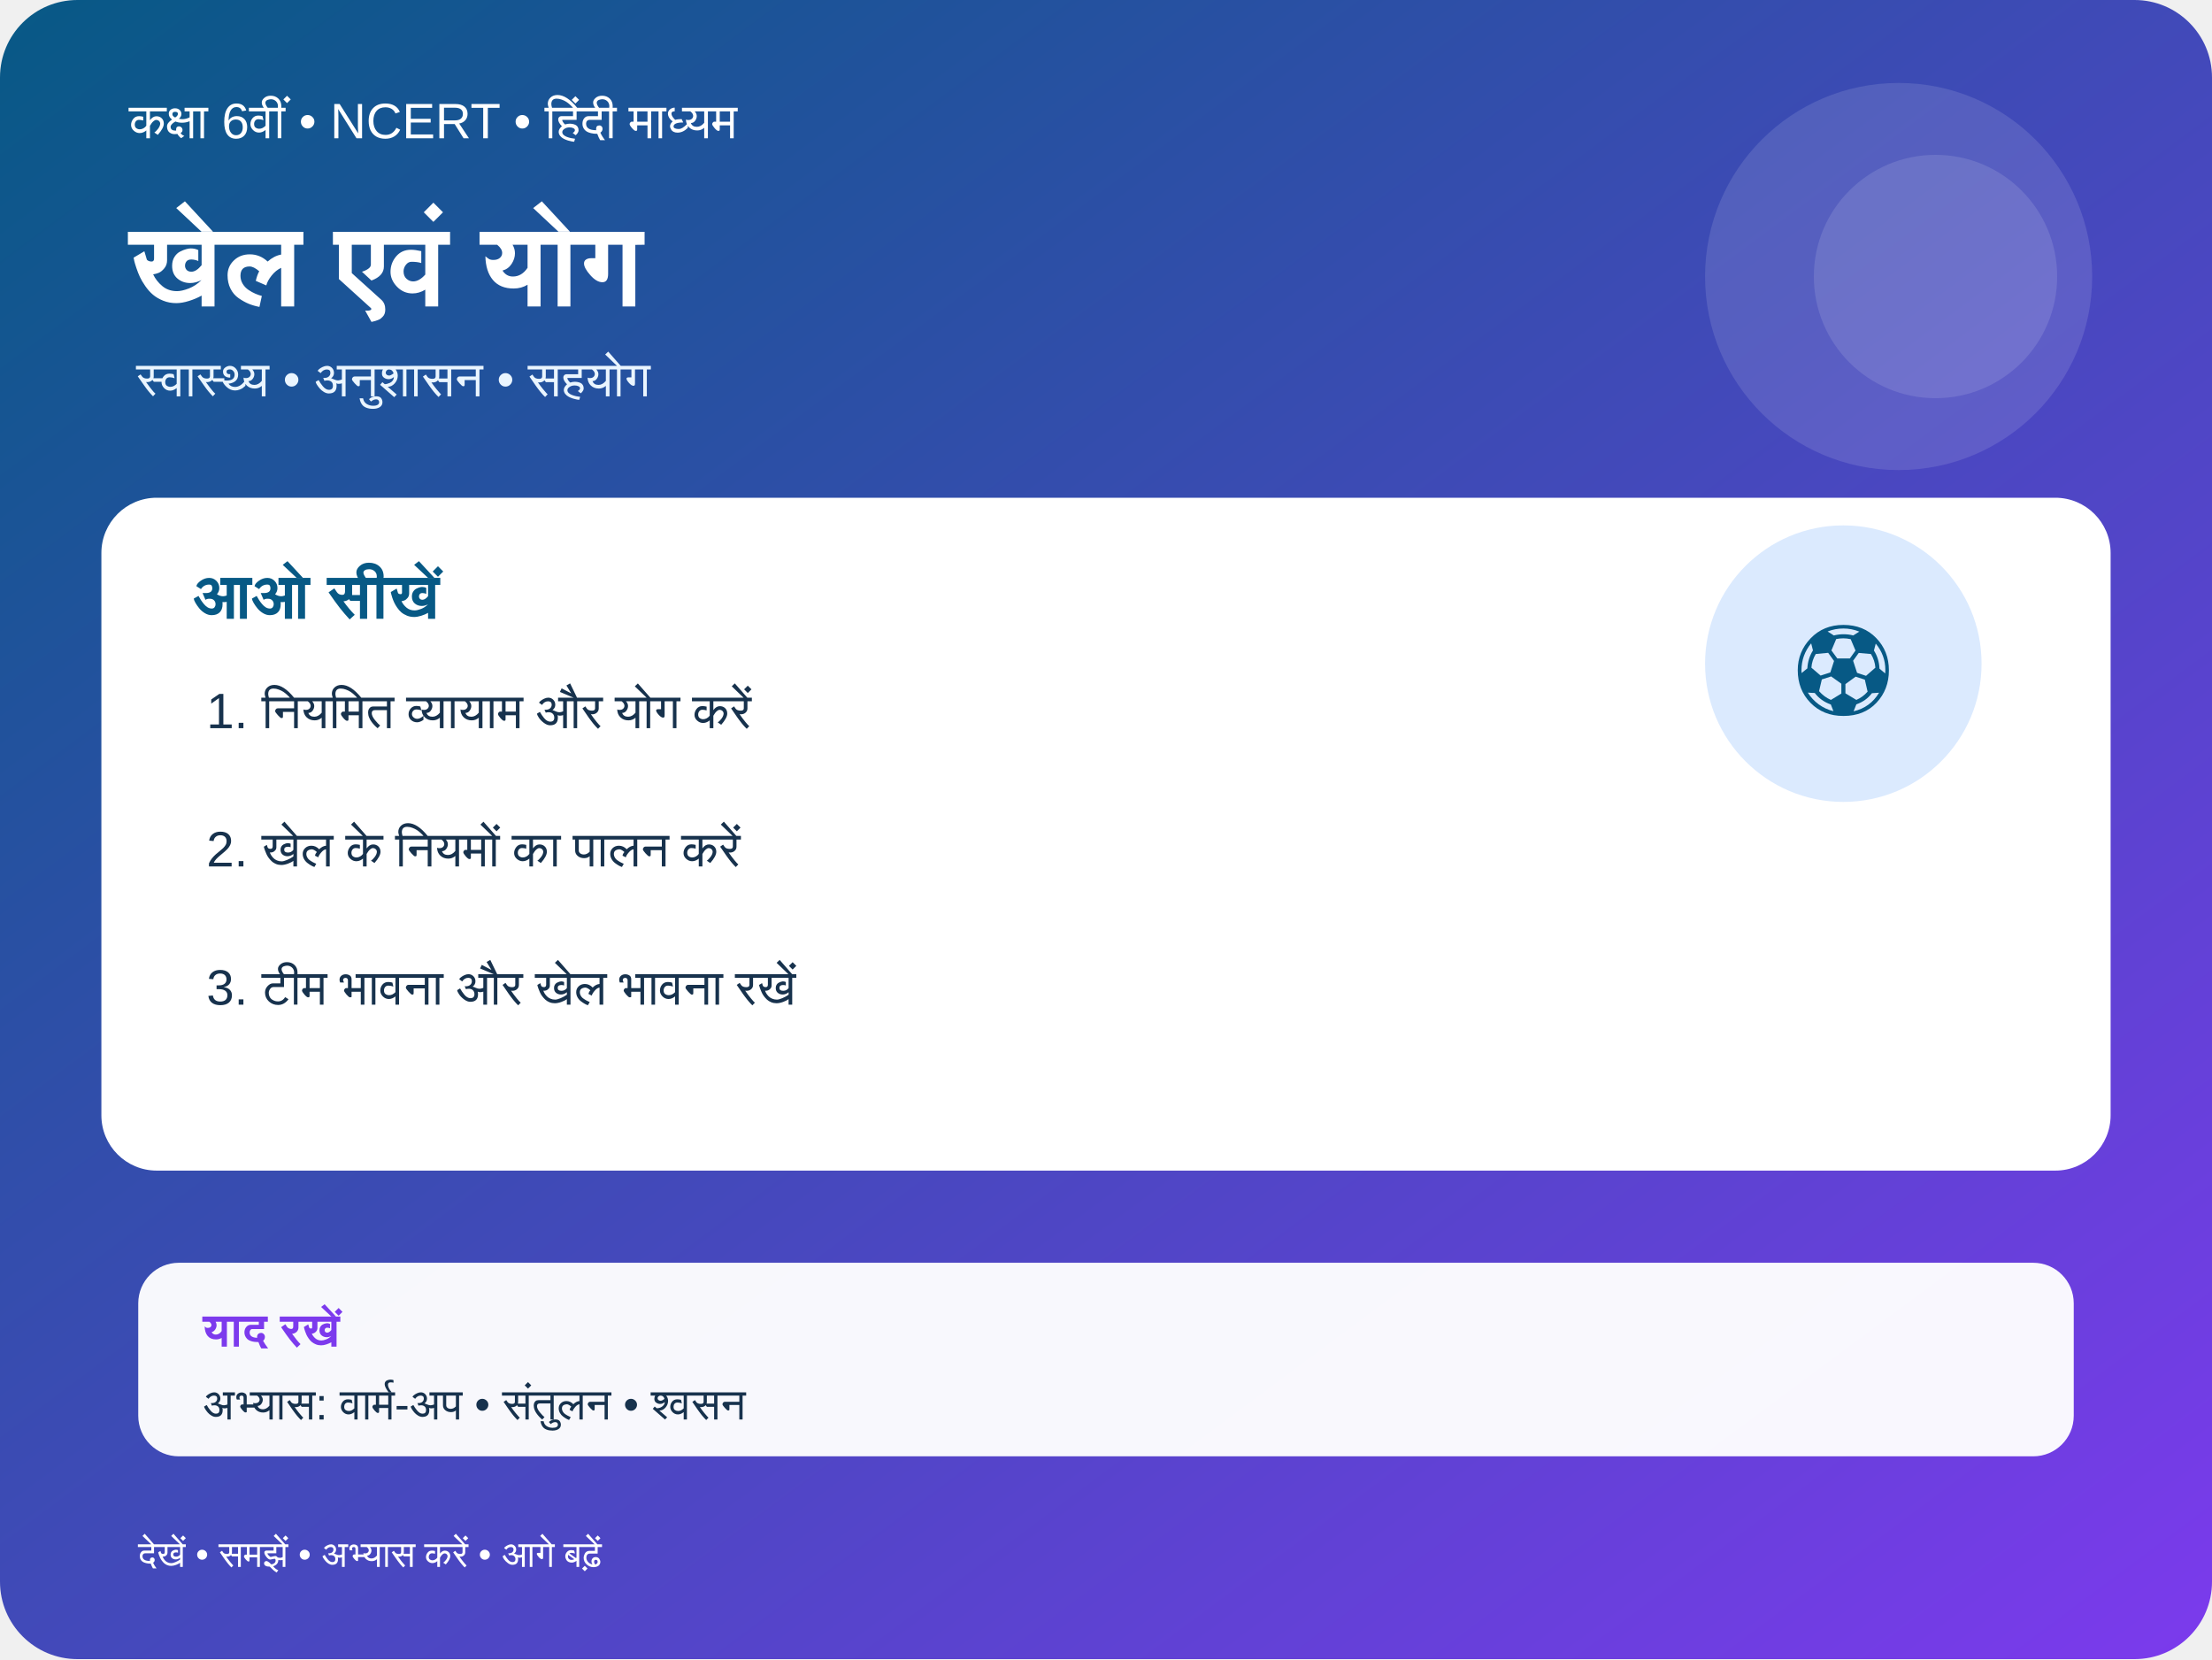
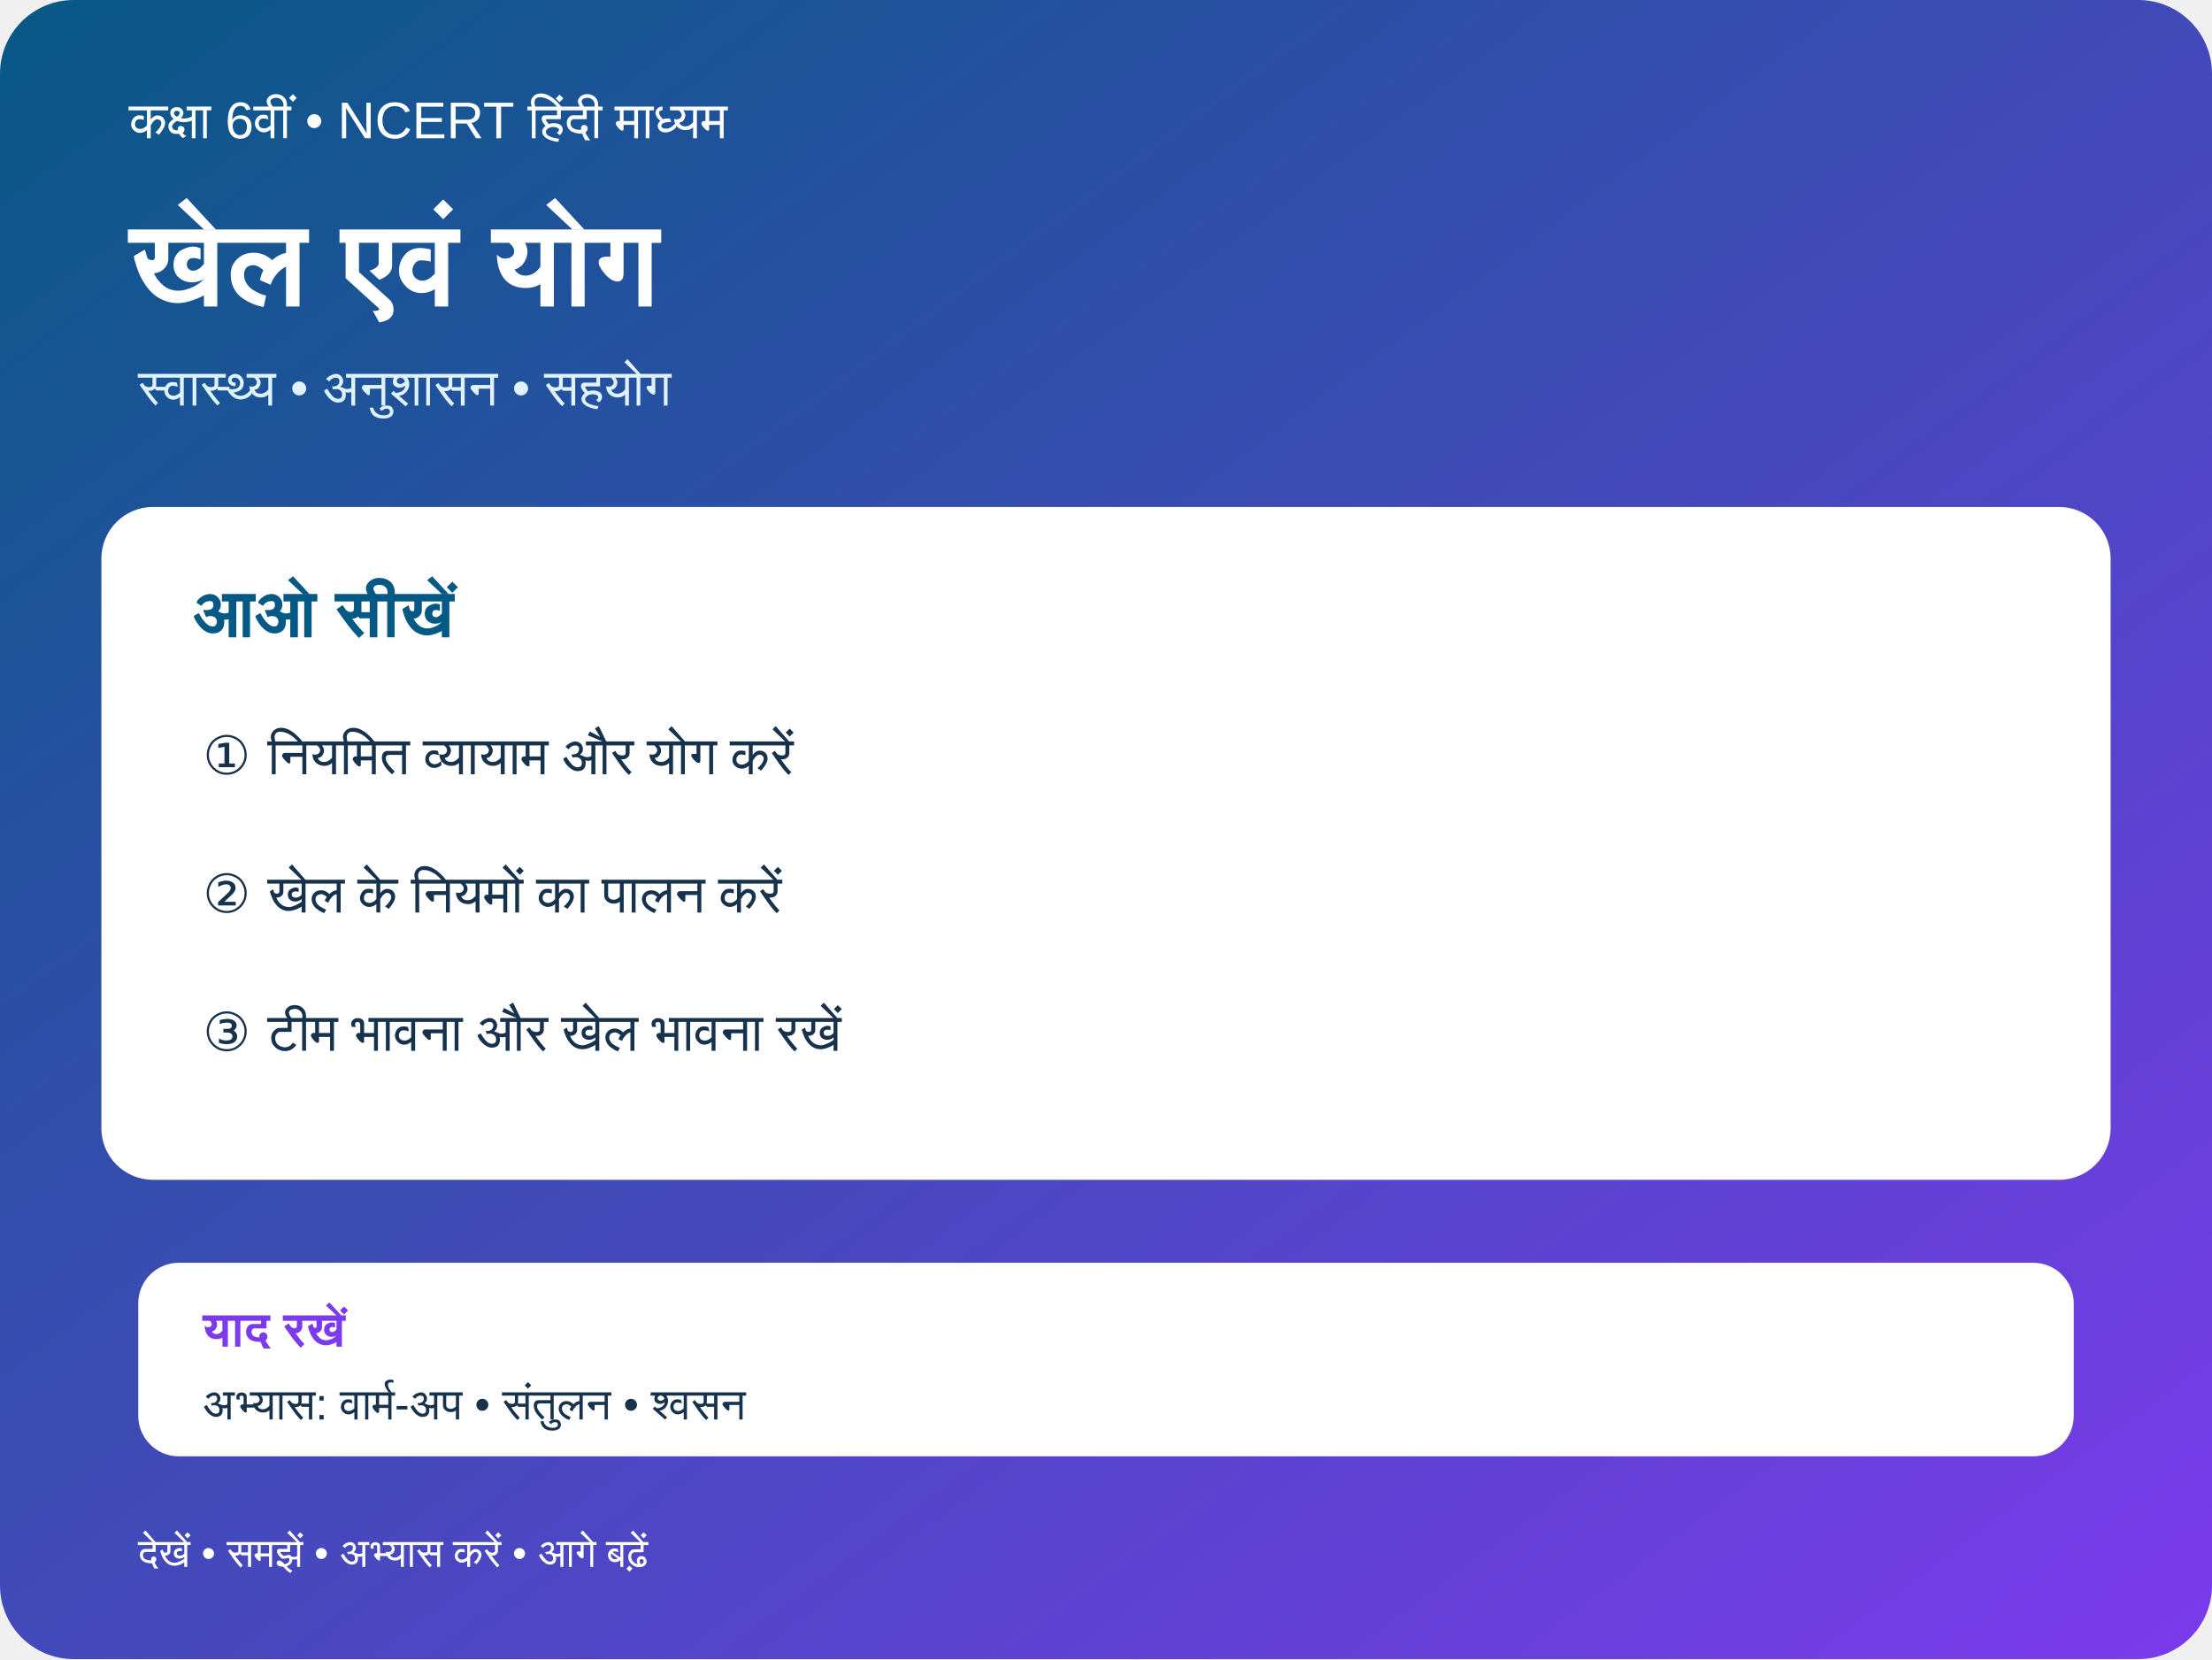
<svg xmlns="http://www.w3.org/2000/svg" width="1200" height="900" viewBox="0 0 1200 900">
  <defs>
-     <linearGradient id="bg" x1="0" y1="0" x2="1" y2="1">
+     <linearGradient id="g" x2="1" y2="1">
      <stop stop-color="#075985" />
      <stop offset="1" stop-color="#7c3aed" />
    </linearGradient>
  </defs>
-   <rect width="1200" height="900" rx="42" fill="url(#bg)" />
-   <circle cx="1030" cy="150" r="105" fill="#ffffff" opacity=".12" />
-   <circle cx="1050" cy="150" r="66" fill="#ffffff" opacity=".12" />
-   <text x="70" y="75" font-size="27" fill="#fff" font-family="Arial">कक्षा 6वीं • NCERT • हिंदी माध्यम</text>
-   <text x="70" y="165" font-size="62" font-weight="bold" fill="#fff" font-family="Arial">खेल एवं योग</text>
-   <text x="74" y="215" font-size="27" fill="#eaf5ff" font-family="Arial">स्वास्थ्य • अनुशासन • सहयोग</text>
-   <rect x="55" y="270" width="1090" height="365" rx="30" fill="#fff" />
-   <circle cx="1000" cy="360" r="75" fill="#dbeafe" />
-   <text x="1000" y="385" text-anchor="middle" font-size="65" fill="#075985" font-family="Arial">⚽</text>
-   <text x="105" y="335" font-size="34" font-weight="bold" fill="#075985" font-family="Arial">आओ सीखें</text>
-   <text x="112" y="395" font-size="27" fill="#17324d" font-family="Arial">1. नियमित व्यायाम और योग करें</text>
-   <text x="112" y="470" font-size="27" fill="#17324d" font-family="Arial">2. खेल के नियमों का पालन करें</text>
-   <text x="112" y="545" font-size="27" fill="#17324d" font-family="Arial">3. टीम भावना और खेल भावना रखें</text>
-   <rect x="75" y="685" width="1050" height="105" rx="22" fill="#fff" opacity=".96" />
-   <text x="110" y="730" font-size="25" font-weight="bold" fill="#7c3aed" font-family="Arial">याद रखें</text>
-   <text x="110" y="770" font-size="24" fill="#17324d" font-family="Arial">अभ्यास: वार्म-अप • संतुलन • श्वसन</text>
-   <text x="75" y="850" font-size="20" fill="#fff" font-family="Arial">देखें • समझें • अभ्यास करें • आगे बढ़ें</text>
+   <rect width="1200" height="900" rx="40" fill="url(#g)" />
+   <text x="70" y="75" fill="white" font-size="28" font-family="Arial">कक्षा 6वीं • NCERT हिंदी माध्यम</text>
+   <text x="70" y="165" fill="white" font-size="64" font-weight="bold" font-family="Arial">खेल एवं योग</text>
+   <text x="75" y="220" fill="#e0f2fe" font-size="28" font-family="Arial">स्वास्थ्य • अनुशासन • सहयोग</text>
+   <rect x="55" y="275" width="1090" height="365" rx="28" fill="white" />
+   <text x="105" y="345" fill="#075985" font-size="36" font-weight="bold" font-family="Arial">आओ सीखें</text>
+   <g fill="#17324d" font-size="29" font-family="Arial">
+     <text x="110" y="420">① नियमित व्यायाम और योग करें</text>
+     <text x="110" y="495">② खेल के नियमों का पालन करें</text>
+     <text x="110" y="570">③ टीम भावना और खेल भावना रखें</text>
+   </g>
+   <rect x="75" y="685" width="1050" height="105" rx="22" fill="white" />
+   <text x="110" y="730" fill="#7c3aed" font-size="26" font-weight="bold" font-family="Arial">याद रखें</text>
+   <text x="110" y="770" fill="#17324d" font-size="24" font-family="Arial">अभ्यास: वार्म-अप • संतुलन • श्वसन</text>
+   <text x="75" y="850" fill="white" font-size="22" font-family="Arial">देखें • समझें • अभ्यास करें • आगे बढ़ें</text>
</svg>
